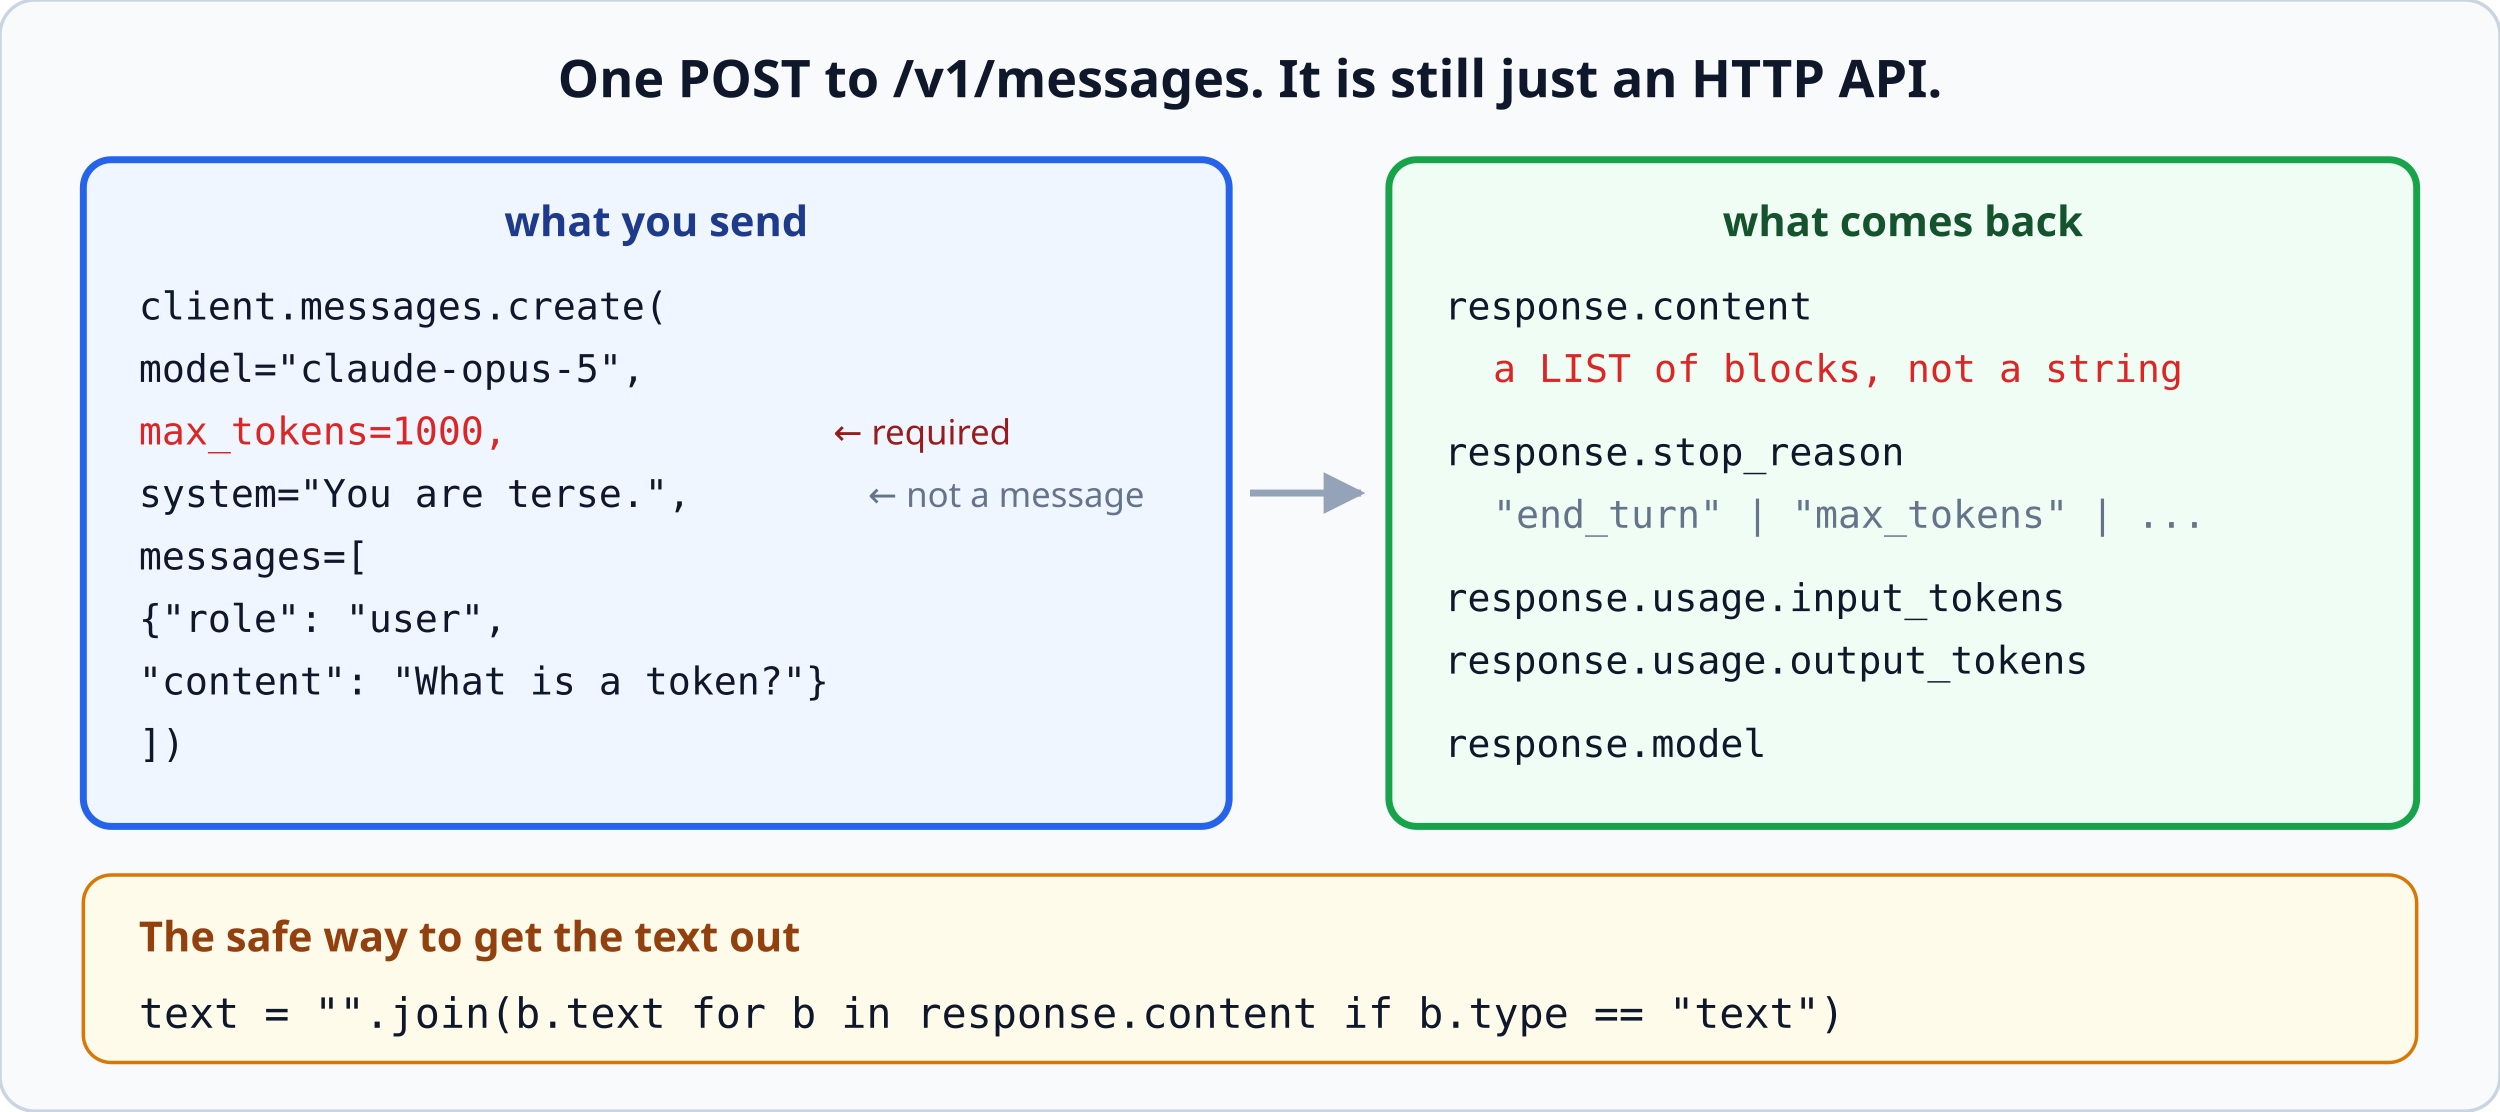
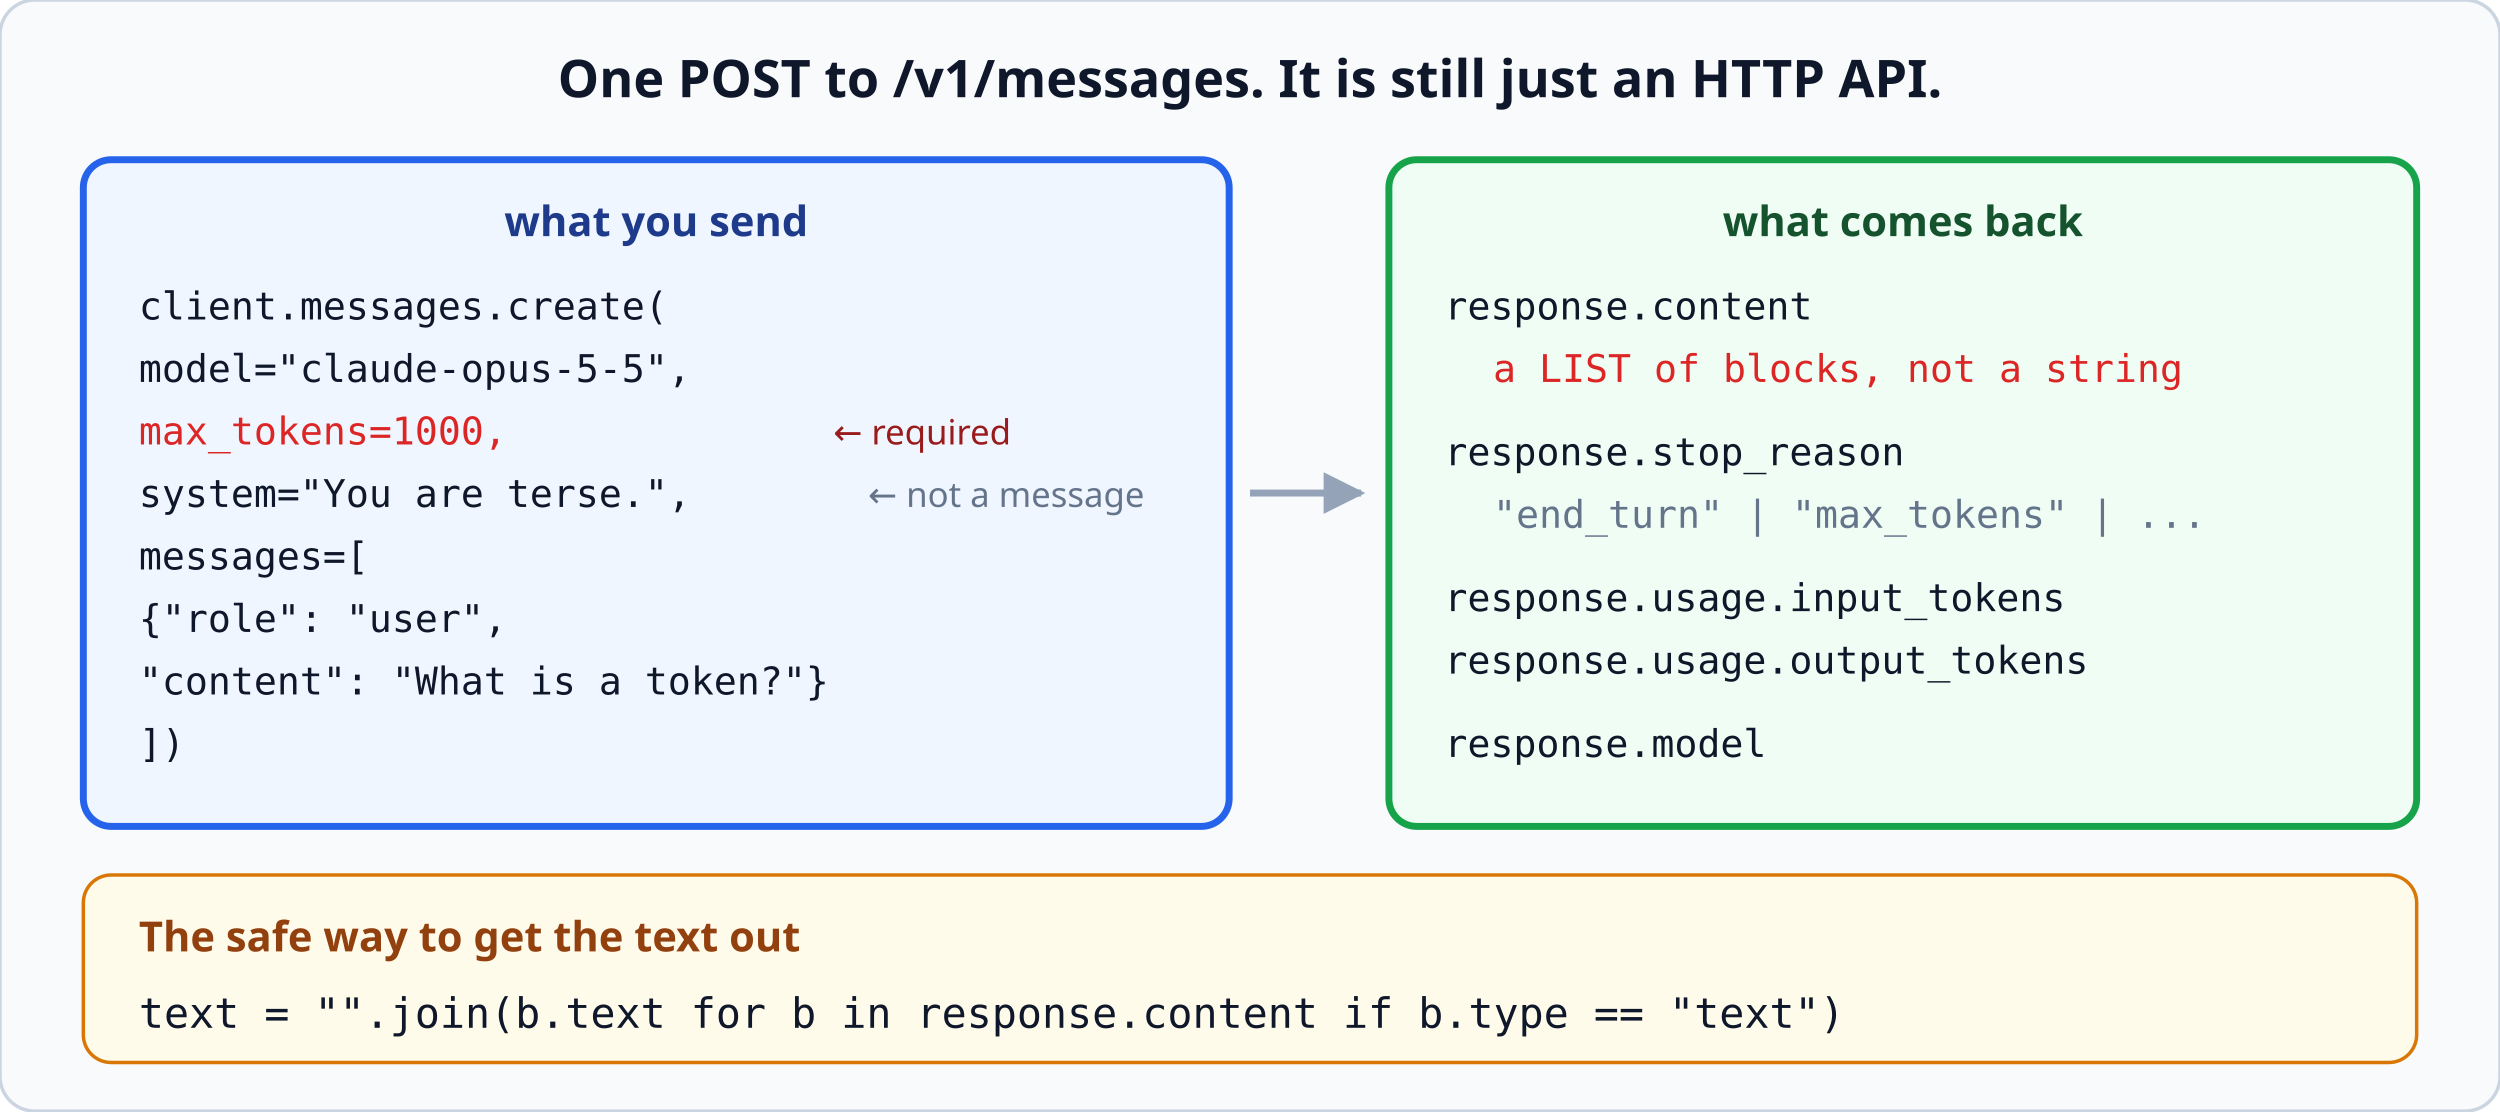
<svg xmlns="http://www.w3.org/2000/svg" viewBox="0 0 720 320" width="720" height="320" role="img" aria-label="The shape of a Messages API request and response">
  <rect width="720" height="320" rx="10" fill="#f8fafc" stroke="#cbd5e1" />
  <text x="360" y="28" text-anchor="middle" font-family="system-ui,sans-serif" font-size="15" font-weight="700" fill="#0f172a">One POST to /v1/messages. It is still just an HTTP API.</text>
  <rect x="24" y="46" width="330" height="192" rx="8" fill="#eff6ff" stroke="#2563eb" stroke-width="2" />
  <text x="189" y="68" text-anchor="middle" font-family="system-ui,sans-serif" font-size="12" font-weight="700" fill="#1e3a8a">what you send</text>
  <g font-family="ui-monospace,SFMono-Regular,Menlo,monospace" font-size="11">
    <text x="40" y="92" fill="#0f172a">client.messages.create(</text>
-     <text x="40" y="110" fill="#0f172a">    model="claude-opus-5",</text>
+     <text x="40" y="110" fill="#0f172a">    model="claude-opus-5-5",</text>
    <text x="40" y="128" fill="#dc2626">    max_tokens=1000,</text>
    <text x="40" y="146" fill="#0f172a">    system="You are terse.",</text>
    <text x="40" y="164" fill="#0f172a">    messages=[</text>
    <text x="40" y="182" fill="#0f172a">      {"role": "user",</text>
    <text x="40" y="200" fill="#0f172a">       "content": "What is a token?"}</text>
    <text x="40" y="218" fill="#0f172a">    ])</text>
  </g>
  <text x="240" y="128" font-family="system-ui,sans-serif" font-size="10" fill="#991b1b">← required</text>
  <text x="250" y="146" font-family="system-ui,sans-serif" font-size="10" fill="#64748b">← not a message</text>
  <g stroke="#94a3b8" stroke-width="2" fill="none" marker-end="url(#w1)">
    <path d="M360 142 H392" />
  </g>
  <rect x="400" y="46" width="296" height="192" rx="8" fill="#f0fdf4" stroke="#16a34a" stroke-width="2" />
  <text x="548" y="68" text-anchor="middle" font-family="system-ui,sans-serif" font-size="12" font-weight="700" fill="#14532d">what comes back</text>
  <g font-family="ui-monospace,SFMono-Regular,Menlo,monospace" font-size="11">
    <text x="416" y="92" fill="#0f172a">response.content</text>
    <text x="430" y="110" fill="#dc2626">a LIST of blocks, not a string</text>
    <text x="416" y="134" fill="#0f172a">response.stop_reason</text>
    <text x="430" y="152" fill="#64748b">"end_turn" | "max_tokens" | ...</text>
    <text x="416" y="176" fill="#0f172a">response.usage.input_tokens</text>
    <text x="416" y="194" fill="#0f172a">response.usage.output_tokens</text>
    <text x="416" y="218" fill="#0f172a">response.model</text>
  </g>
  <rect x="24" y="252" width="672" height="54" rx="8" fill="#fffbeb" stroke="#d97706" />
  <text x="40" y="274" font-family="system-ui,sans-serif" font-size="12" font-weight="700" fill="#92400e">The safe way to get the text out</text>
  <text x="40" y="296" font-family="ui-monospace,monospace" font-size="12" fill="#0f172a">text = "".join(b.text for b in response.content if b.type == "text")</text>
  <defs>
    <marker id="w1" viewBox="0 0 10 10" refX="9" refY="5" markerWidth="6" markerHeight="6" orient="auto-start-reverse">
      <path d="M0 0 L10 5 L0 10 z" fill="#94a3b8" />
    </marker>
  </defs>
</svg>
